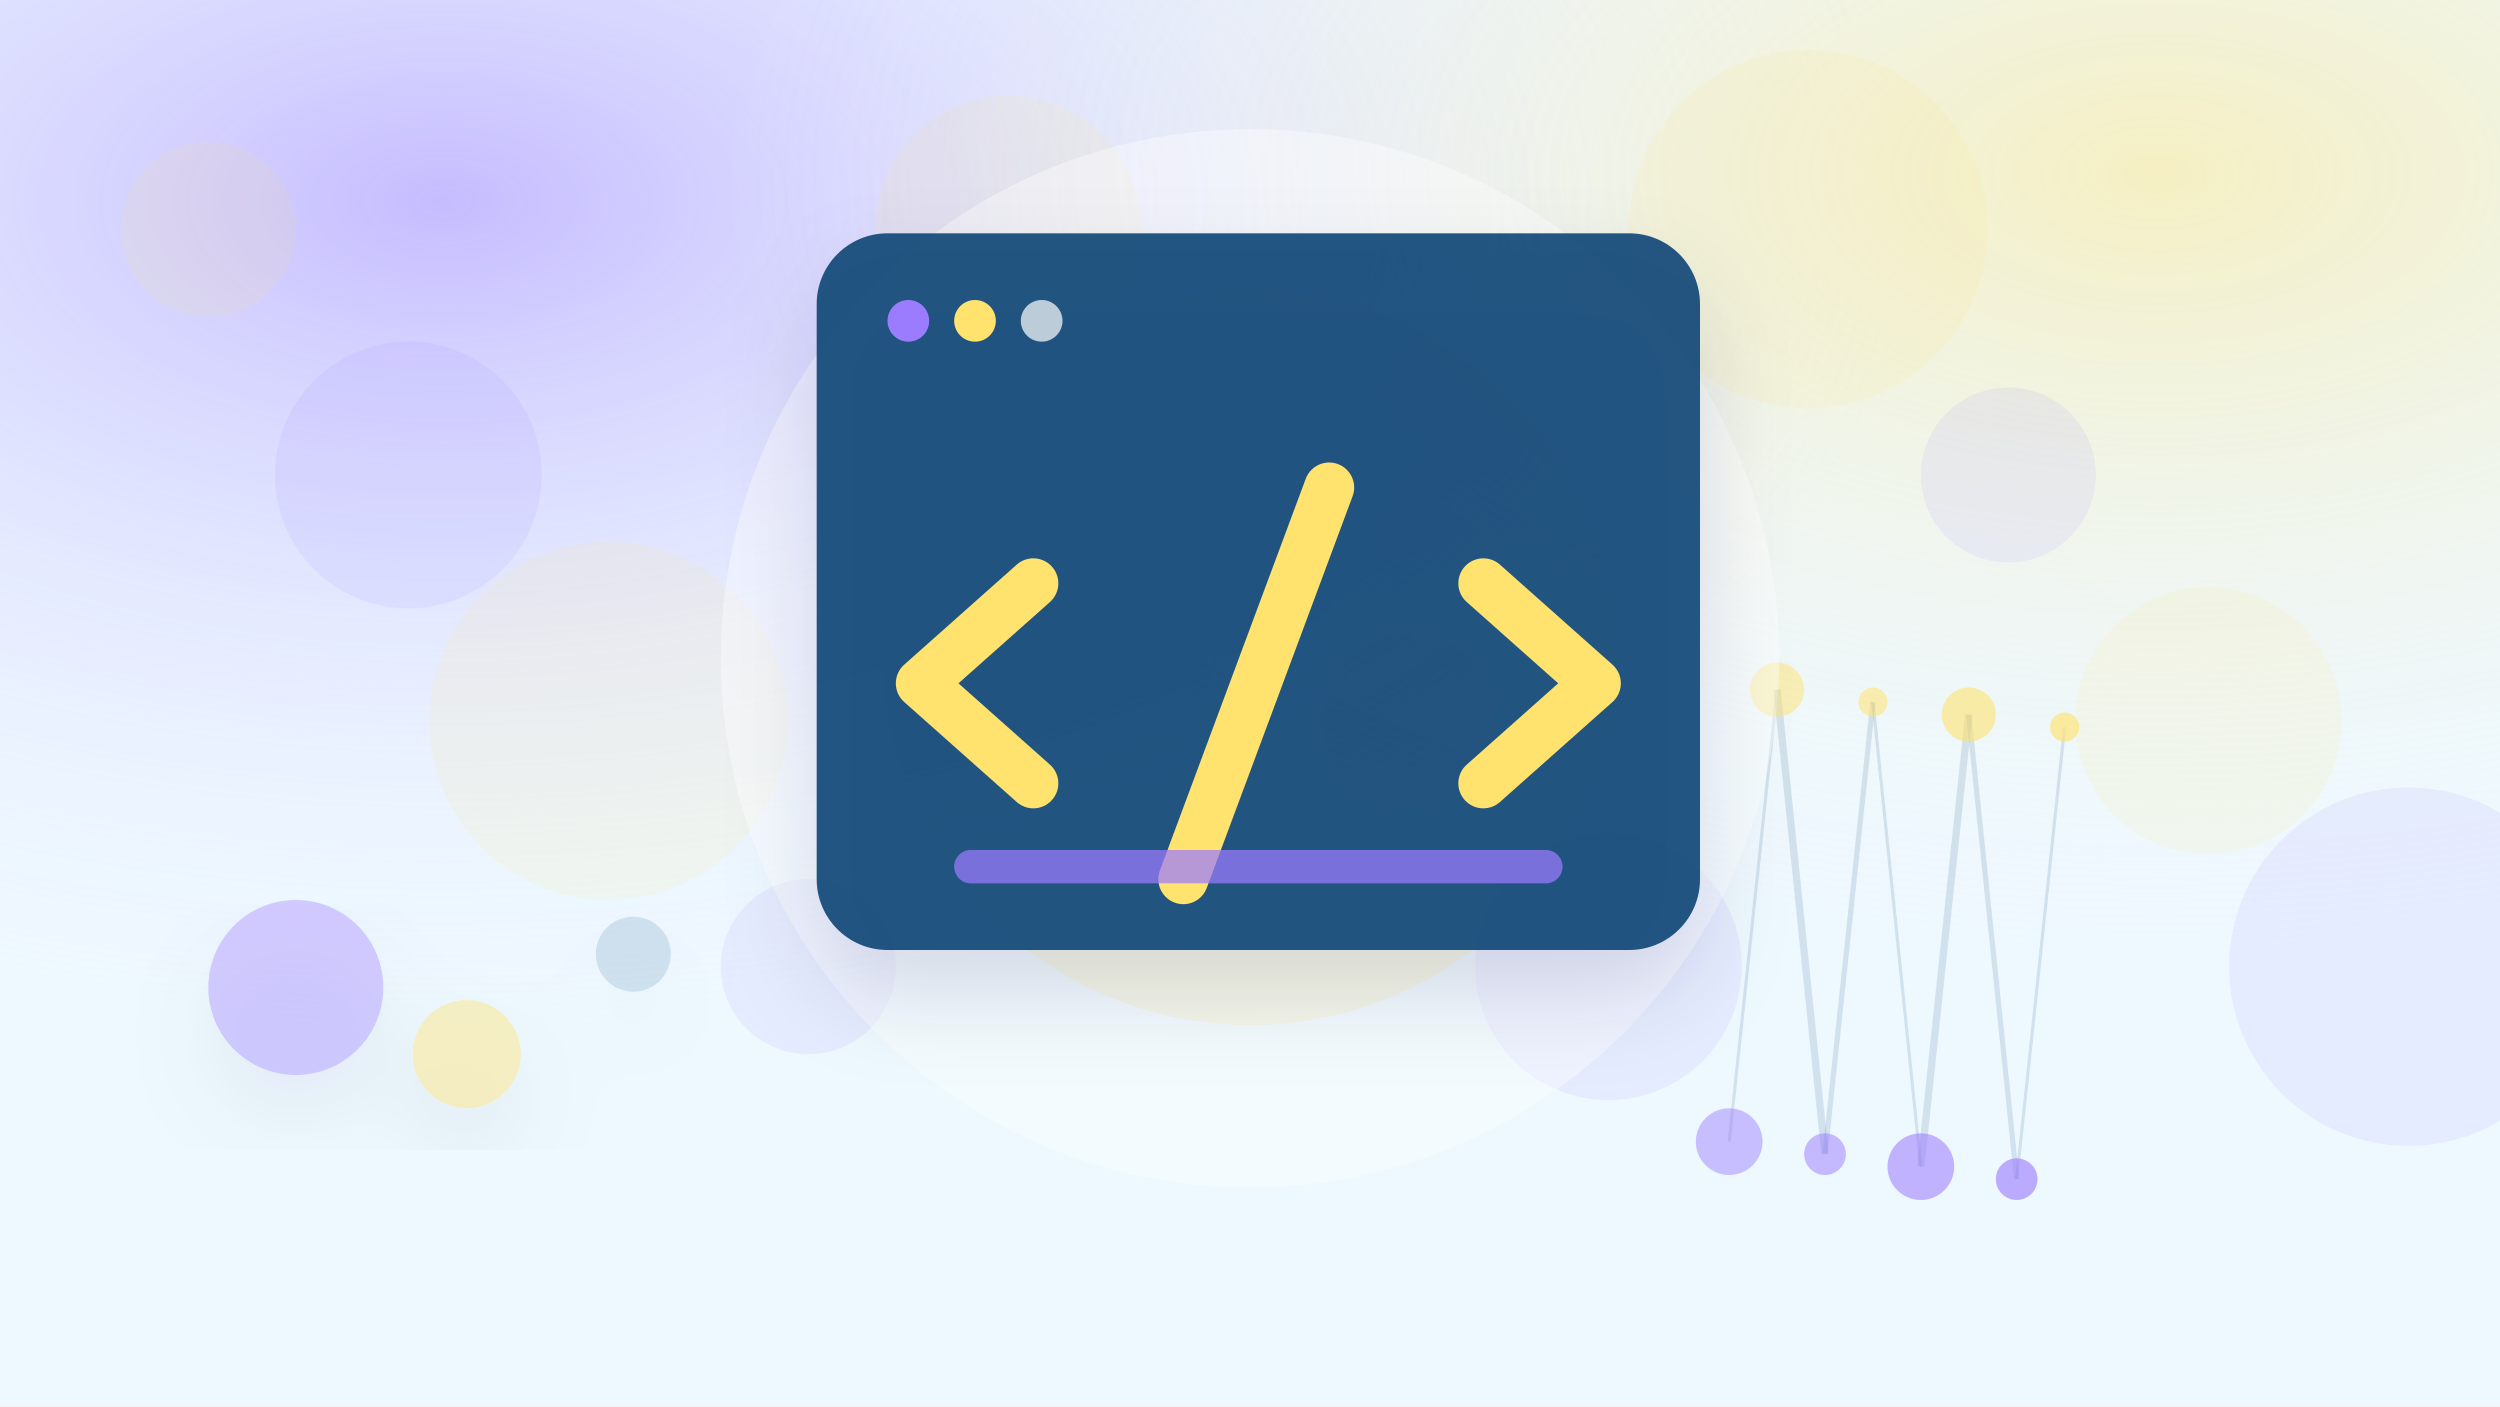
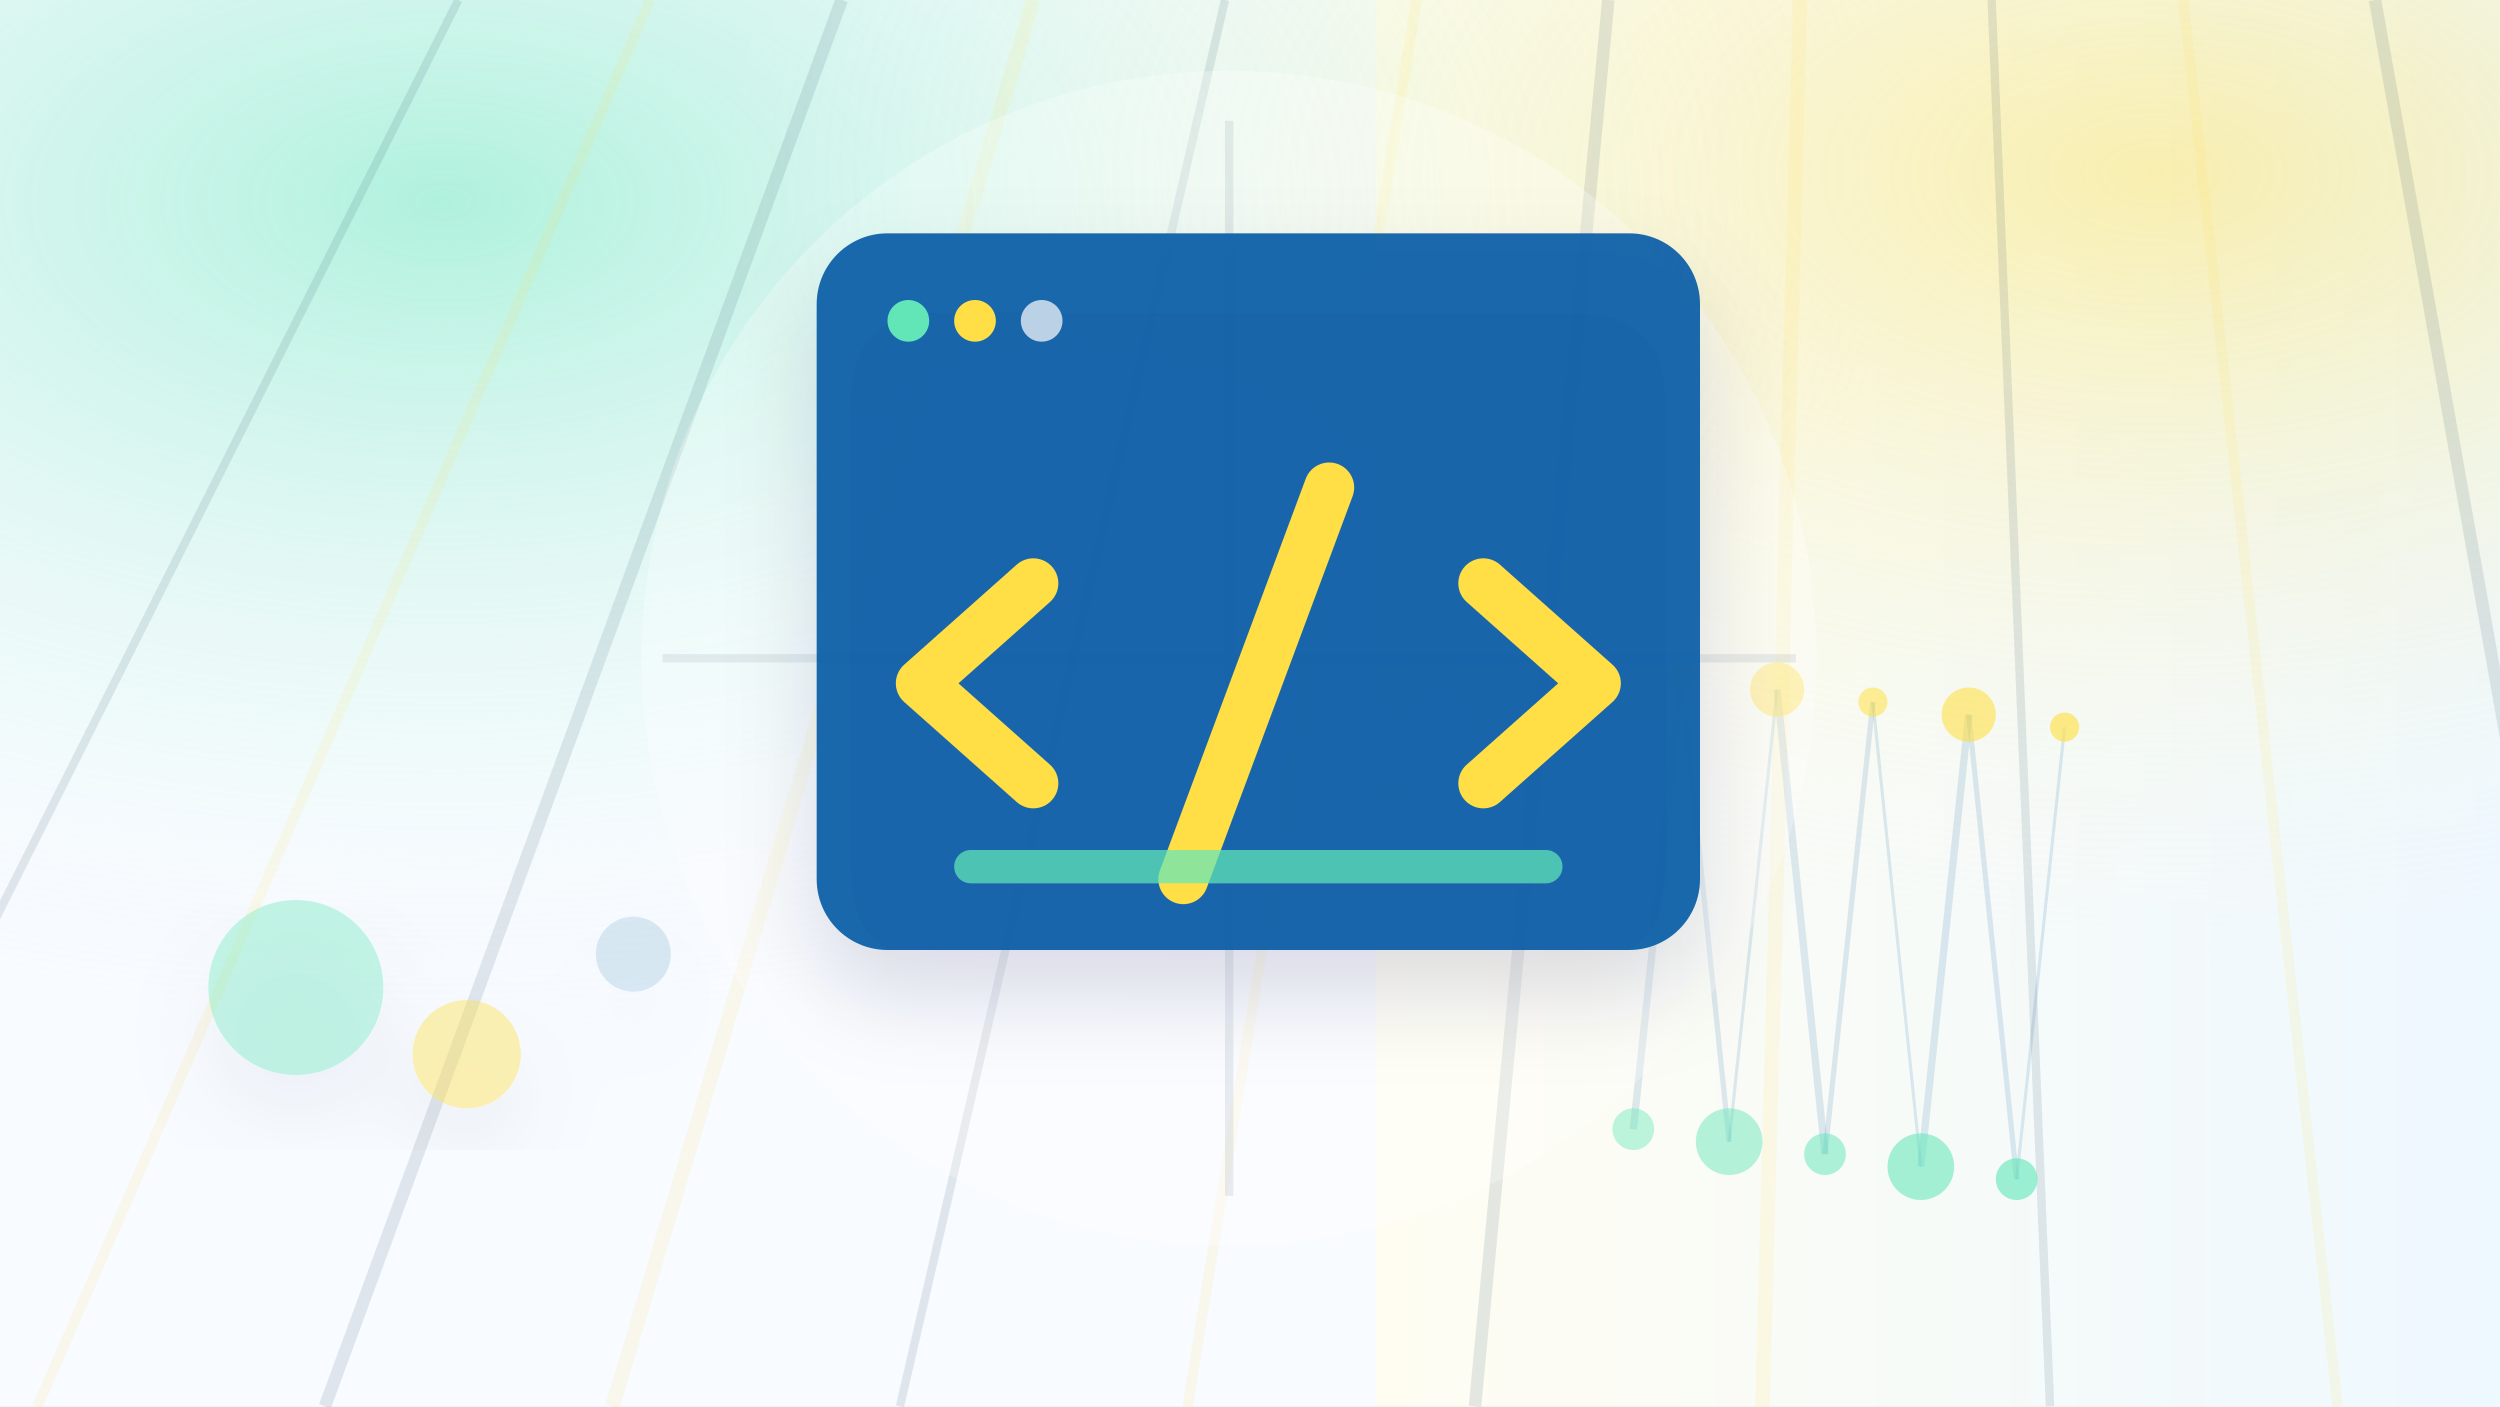
<svg xmlns="http://www.w3.org/2000/svg" width="1200" height="675" viewBox="0 0 1200 675" role="img" aria-labelledby="title desc">
  <defs>
    <radialGradient id="g1" cx="18%" cy="14%" r="60%">
-       <stop stop-color="#9b7cff" stop-opacity=".48" />
-       <stop offset="1" stop-color="#eef8ff" stop-opacity="0" />
+       <stop stop-color="#62e6b8" stop-opacity=".48" />
+       <stop offset="1" stop-color="#f8fbff" stop-opacity="0" />
    </radialGradient>
    <radialGradient id="g2" cx="86%" cy="12%" r="58%">
-       <stop stop-color="#ffe36e" stop-opacity=".42" />
-       <stop offset="1" stop-color="#eef8ff" stop-opacity="0" />
+       <stop stop-color="#ffdf45" stop-opacity=".42" />
+       <stop offset="1" stop-color="#f8fbff" stop-opacity="0" />
    </radialGradient>
    <linearGradient id="split" x1="0" x2="1">
-       <stop stop-color="#eef8ff" />
-       <stop offset=".55" stop-color="#eef8ff" />
+       <stop stop-color="#f8fbff" />
+       <stop offset=".55" stop-color="#f8fbff" />
      <stop offset=".55" stop-color="#fffdf2" />
      <stop offset="1" stop-color="#eef8ff" />
    </linearGradient>
    <filter id="shadow" x="-20%" y="-20%" width="140%" height="140%">
      <feDropShadow dx="0" dy="22" stdDeviation="22" flood-color="#12213a" flood-opacity=".14" />
    </filter>
  </defs>
-   <rect width="1200" height="675" fill="#eef8ff" />
+   <rect width="1200" height="675" fill="url(#split)" />
  <rect width="1200" height="675" fill="url(#g1)" />
  <rect width="1200" height="675" fill="url(#g2)" />
  <g opacity=".9">
-     <circle cx="100" cy="110" r="42" fill="#ffe36e" opacity=".12" />
-     <circle cx="196" cy="228" r="64" fill="#9b7cff" opacity=".12" />
-     <circle cx="292" cy="346" r="86" fill="#ffe36e" opacity=".12" />
-     <circle cx="388" cy="464" r="42" fill="#9b7cff" opacity=".12" />
-     <circle cx="484" cy="110" r="64" fill="#ffe36e" opacity=".12" />
-     <circle cx="580" cy="228" r="86" fill="#9b7cff" opacity=".12" />
-     <circle cx="676" cy="346" r="42" fill="#ffe36e" opacity=".12" />
-     <circle cx="772" cy="464" r="64" fill="#9b7cff" opacity=".12" />
-     <circle cx="868" cy="110" r="86" fill="#ffe36e" opacity=".12" />
-     <circle cx="964" cy="228" r="42" fill="#9b7cff" opacity=".12" />
-     <circle cx="1060" cy="346" r="64" fill="#ffe36e" opacity=".12" />
-     <circle cx="1156" cy="464" r="86" fill="#9b7cff" opacity=".12" />
+     <path d="M-120 675  220 0" stroke="#0d2b4d" stroke-opacity=".12" stroke-width="4" />
+     <path d="M18 675  312 0" stroke="#ffdf45" stroke-opacity=".12" stroke-width="5" />
+     <path d="M156 675  404 0" stroke="#0d2b4d" stroke-opacity=".12" stroke-width="6" />
+     <path d="M294 675  496 0" stroke="#ffdf45" stroke-opacity=".12" stroke-width="7" />
+     <path d="M432 675  588 0" stroke="#0d2b4d" stroke-opacity=".12" stroke-width="4" />
+     <path d="M570 675  680 0" stroke="#ffdf45" stroke-opacity=".12" stroke-width="5" />
+     <path d="M708 675  772 0" stroke="#0d2b4d" stroke-opacity=".12" stroke-width="6" />
+     <path d="M846 675  864 0" stroke="#ffdf45" stroke-opacity=".12" stroke-width="7" />
+     <path d="M984 675  956 0" stroke="#0d2b4d" stroke-opacity=".12" stroke-width="4" />
+     <path d="M1122 675  1048 0" stroke="#ffdf45" stroke-opacity=".12" stroke-width="5" />
+     <path d="M1260 675  1140 0" stroke="#0d2b4d" stroke-opacity=".12" stroke-width="6" />
  </g>
  <g>
-     <line x1="991" y1="349" x2="968" y2="566" stroke="#164b7a" stroke-opacity=".13" stroke-width="1.5" />
-     <line x1="968" y1="566" x2="945" y2="343" stroke="#164b7a" stroke-opacity=".13" stroke-width="2.5" />
-     <line x1="945" y1="343" x2="922" y2="560" stroke="#164b7a" stroke-opacity=".13" stroke-width="3.5" />
-     <line x1="922" y1="560" x2="899" y2="337" stroke="#164b7a" stroke-opacity=".13" stroke-width="1.5" />
-     <line x1="899" y1="337" x2="876" y2="554" stroke="#164b7a" stroke-opacity=".13" stroke-width="2.5" />
-     <line x1="876" y1="554" x2="853" y2="331" stroke="#164b7a" stroke-opacity=".13" stroke-width="3.5" />
-     <line x1="853" y1="331" x2="830" y2="548" stroke="#164b7a" stroke-opacity=".13" stroke-width="1.5" />
-     <circle cx="991" cy="349" r="7" fill="#ffe36e" opacity="0.64" />
-     <circle cx="968" cy="566" r="10" fill="#9b7cff" opacity="0.615" />
-     <circle cx="945" cy="343" r="13" fill="#ffe36e" opacity="0.59" />
-     <circle cx="922" cy="560" r="16" fill="#9b7cff" opacity="0.565" />
-     <circle cx="899" cy="337" r="7" fill="#ffe36e" opacity="0.54" />
-     <circle cx="876" cy="554" r="10" fill="#9b7cff" opacity="0.515" />
-     <circle cx="853" cy="331" r="13" fill="#ffe36e" opacity="0.49" />
-     <circle cx="830" cy="548" r="16" fill="#9b7cff" opacity="0.465" />
+     <line x1="991" y1="349" x2="968" y2="566" stroke="#0f5fa8" stroke-opacity=".13" stroke-width="1.5" />
+     <line x1="968" y1="566" x2="945" y2="343" stroke="#0f5fa8" stroke-opacity=".13" stroke-width="2.5" />
+     <line x1="945" y1="343" x2="922" y2="560" stroke="#0f5fa8" stroke-opacity=".13" stroke-width="3.5" />
+     <line x1="922" y1="560" x2="899" y2="337" stroke="#0f5fa8" stroke-opacity=".13" stroke-width="1.5" />
+     <line x1="899" y1="337" x2="876" y2="554" stroke="#0f5fa8" stroke-opacity=".13" stroke-width="2.5" />
+     <line x1="876" y1="554" x2="853" y2="331" stroke="#0f5fa8" stroke-opacity=".13" stroke-width="3.5" />
+     <line x1="853" y1="331" x2="830" y2="548" stroke="#0f5fa8" stroke-opacity=".13" stroke-width="1.5" />
+     <line x1="830" y1="548" x2="807" y2="325" stroke="#0f5fa8" stroke-opacity=".13" stroke-width="2.5" />
+     <line x1="807" y1="325" x2="784" y2="542" stroke="#0f5fa8" stroke-opacity=".13" stroke-width="3.5" />
+     <circle cx="991" cy="349" r="7" fill="#ffdf45" opacity="0.64" />
+     <circle cx="968" cy="566" r="10" fill="#62e6b8" opacity="0.615" />
+     <circle cx="945" cy="343" r="13" fill="#ffdf45" opacity="0.59" />
+     <circle cx="922" cy="560" r="16" fill="#62e6b8" opacity="0.565" />
+     <circle cx="899" cy="337" r="7" fill="#ffdf45" opacity="0.54" />
+     <circle cx="876" cy="554" r="10" fill="#62e6b8" opacity="0.515" />
+     <circle cx="853" cy="331" r="13" fill="#ffdf45" opacity="0.49" />
+     <circle cx="830" cy="548" r="16" fill="#62e6b8" opacity="0.465" />
+     <circle cx="807" cy="325" r="7" fill="#ffdf45" opacity="0.44" />
+     <circle cx="784" cy="542" r="10" fill="#62e6b8" opacity="0.415" />
  </g>
  <g transform="translate(-300 0)">
-     <circle cx="900" cy="316" r="254" fill="#fff" opacity=".38" />
-     <circle cx="900" cy="316" r="176" fill="#ffe36e" opacity=".16" />
+     <circle cx="890" cy="316" r="282" fill="#fff" opacity=".28" />
+     <path d="M618 316h544M890 58v516" stroke="#0d2b4d" stroke-opacity=".08" stroke-width="4" />
  </g>
  <g transform="translate(-300 0)" filter="url(#shadow)">
    <g transform="translate(692 112)">
-       <rect x="0" y="0" width="424" height="344" rx="34" fill="#164b7a" opacity=".94" />
-       <circle cx="44" cy="42" r="10" fill="#9b7cff" />
-       <circle cx="76" cy="42" r="10" fill="#ffe36e" />
+       <rect x="0" y="0" width="424" height="344" rx="34" fill="#0f5fa8" opacity=".94" />
+       <circle cx="44" cy="42" r="10" fill="#62e6b8" />
+       <circle cx="76" cy="42" r="10" fill="#ffdf45" />
      <circle cx="108" cy="42" r="10" fill="#fff" opacity=".7" />
-       <path d="m104 168-54 48 54 48M320 168l54 48-54 48M246 122l-70 188" fill="none" stroke="#ffe36e" stroke-width="24" stroke-linecap="round" stroke-linejoin="round" />
-       <rect x="66" y="296" width="292" height="16" rx="8" fill="#9b7cff" opacity=".72" />
+       <path d="m104 168-54 48 54 48M320 168l54 48-54 48M246 122l-70 188" fill="none" stroke="#ffdf45" stroke-width="24" stroke-linecap="round" stroke-linejoin="round" />
+       <rect x="66" y="296" width="292" height="16" rx="8" fill="#62e6b8" opacity=".72" />
    </g>
  </g>
  <g filter="url(#shadow)" opacity=".82">
-     <circle cx="142" cy="474" r="42" fill="#9b7cff" opacity=".44" />
-     <circle cx="224" cy="506" r="26" fill="#ffe36e" opacity=".5" />
-     <circle cx="304" cy="458" r="18" fill="#164b7a" opacity=".16" />
+     <circle cx="142" cy="474" r="42" fill="#62e6b8" opacity=".44" />
+     <circle cx="224" cy="506" r="26" fill="#ffdf45" opacity=".5" />
+     <circle cx="304" cy="458" r="18" fill="#0f5fa8" opacity=".16" />
  </g>
</svg>
